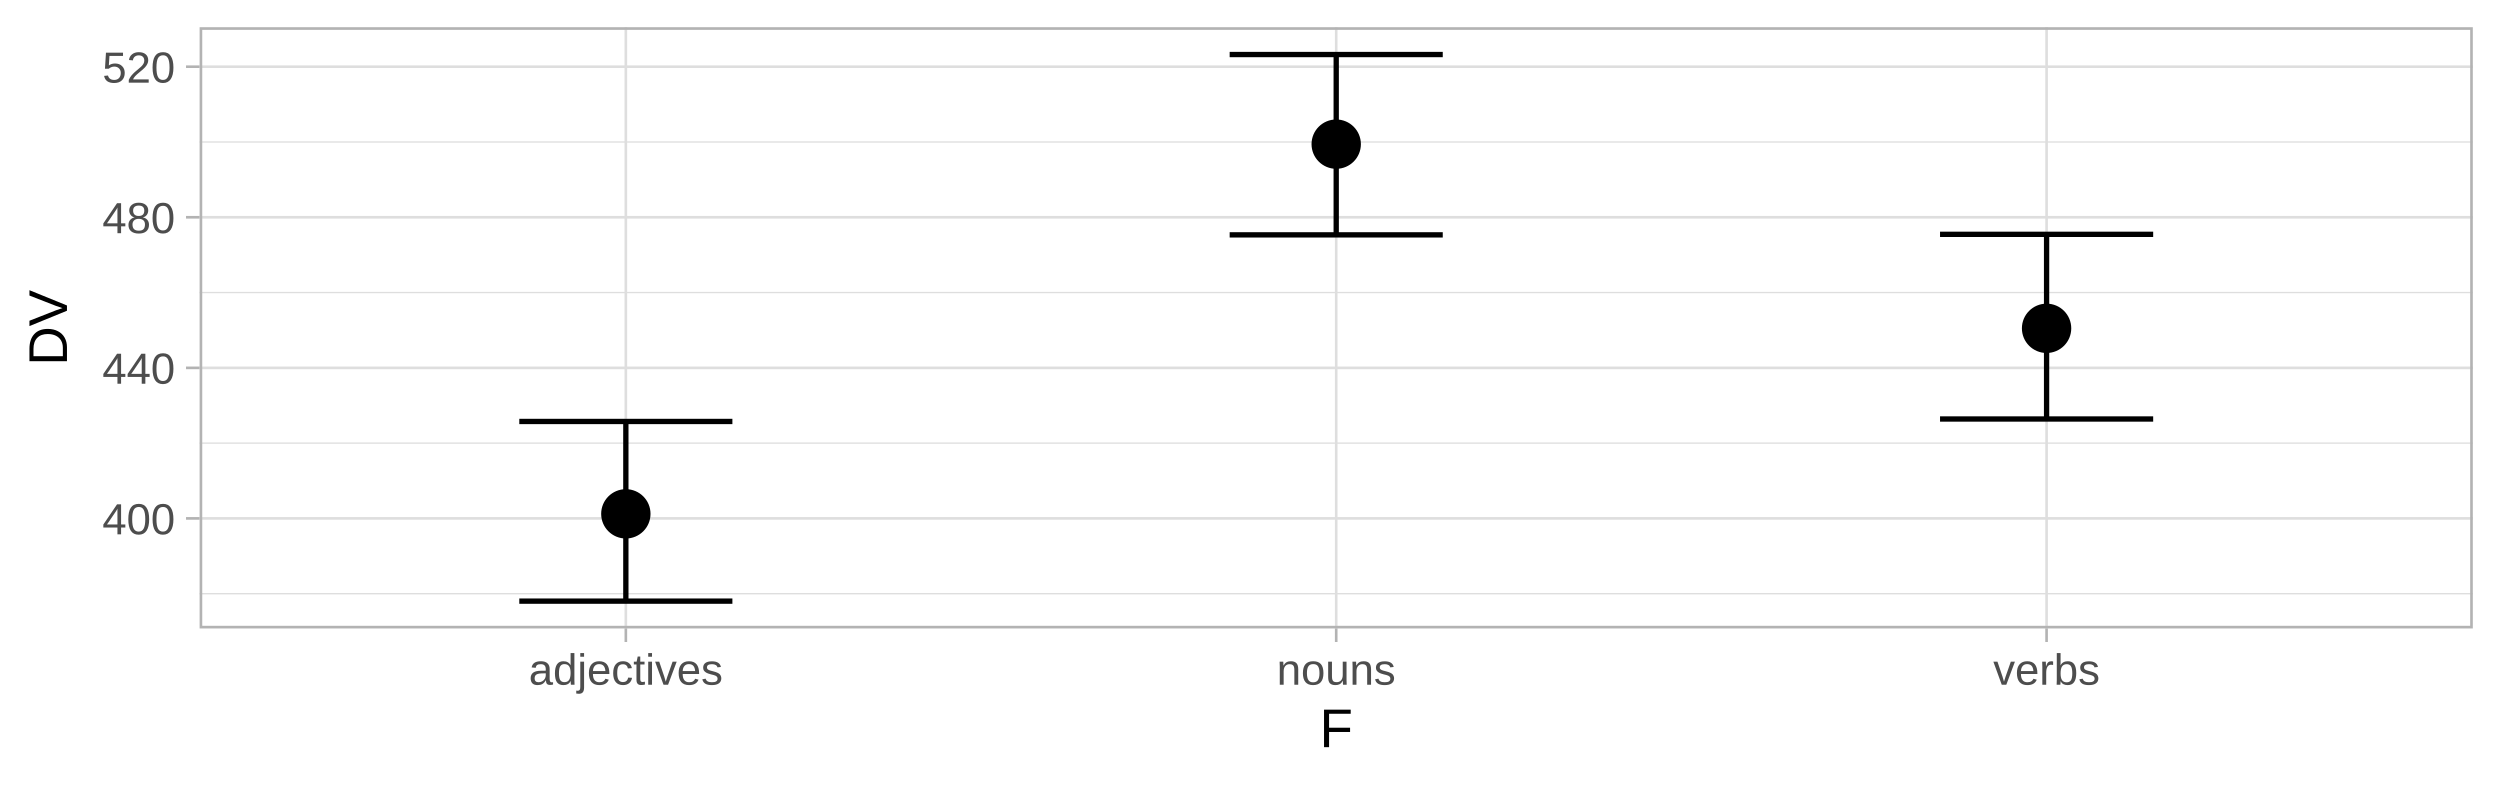
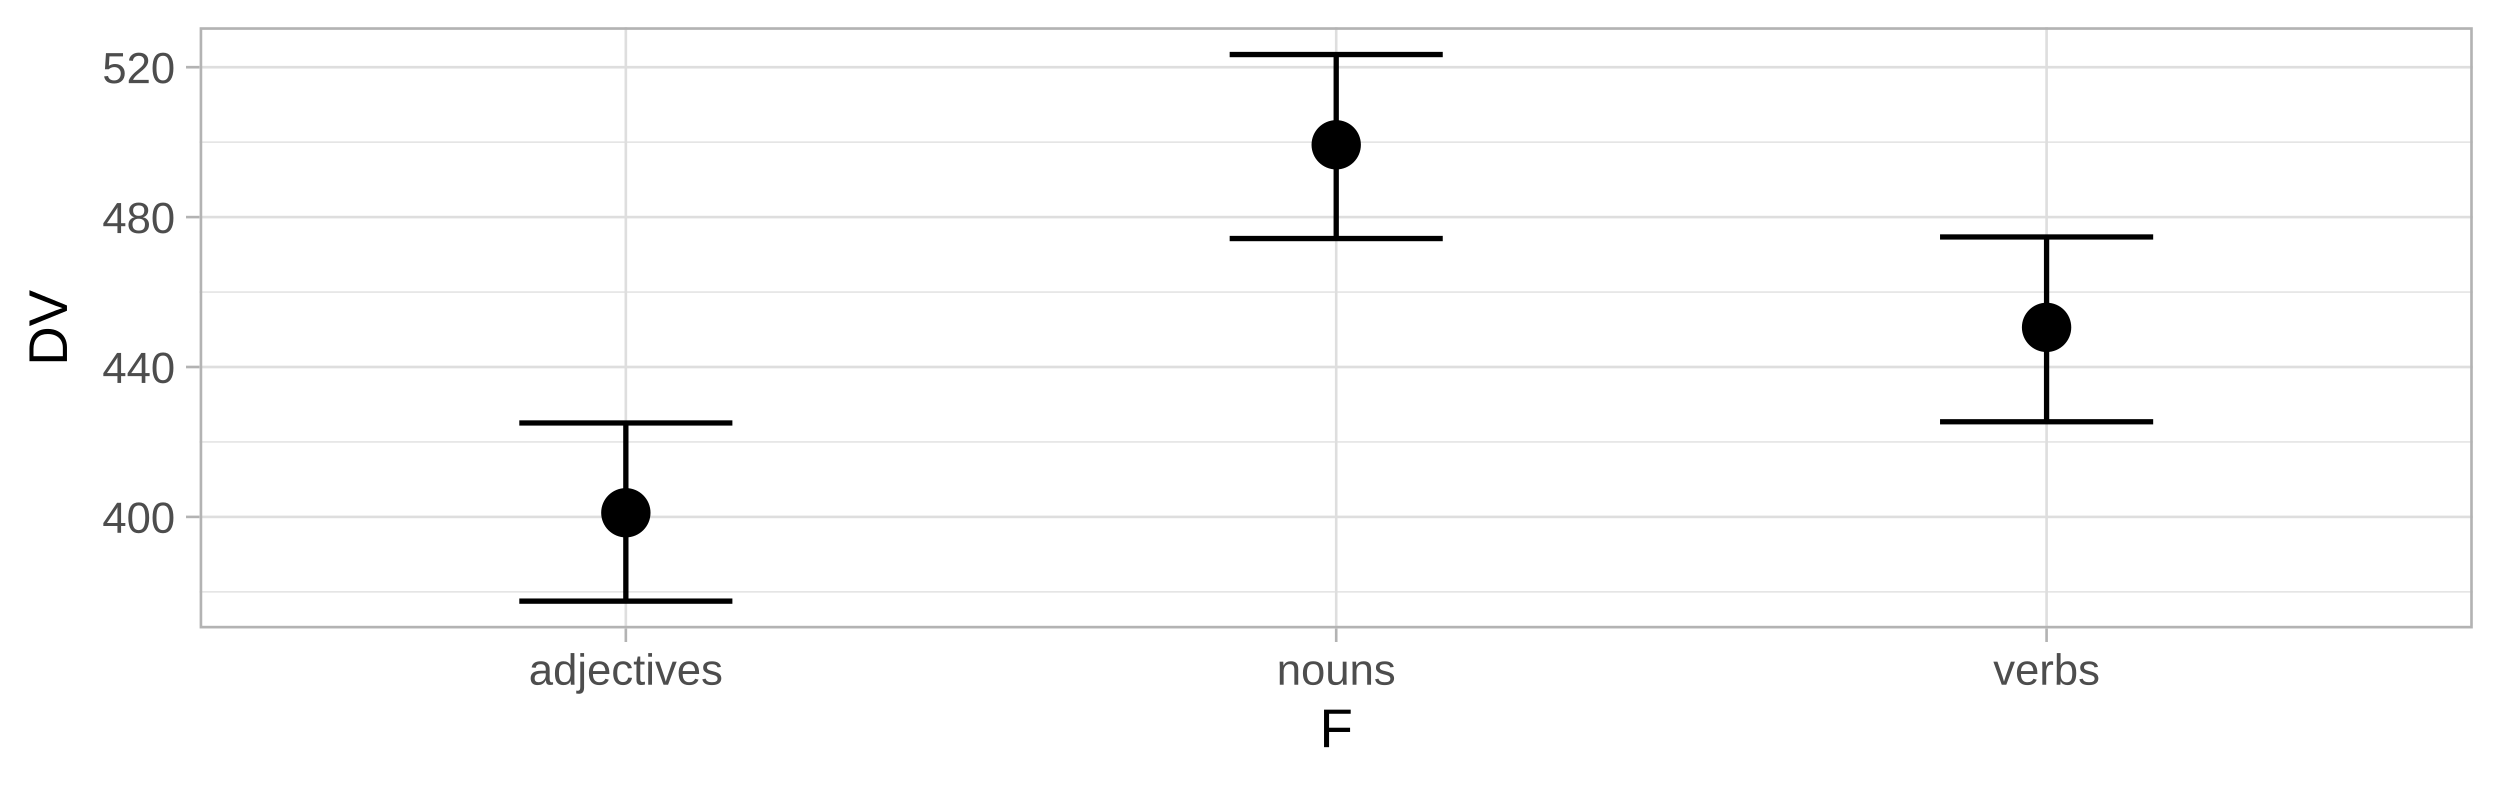
<svg xmlns="http://www.w3.org/2000/svg" class="svglite" width="504.00pt" height="158.40pt" viewBox="0 0 504.00 158.40">
  <defs>
    <style type="text/css">
    .svglite line, .svglite polyline, .svglite polygon, .svglite path, .svglite rect, .svglite circle {
      fill: none;
      stroke: #000000;
      stroke-linecap: round;
      stroke-linejoin: round;
      stroke-miterlimit: 10.00;
    }
    .svglite text {
      white-space: pre;
    }
  </style>
  </defs>
  <rect width="100%" height="100%" style="stroke: none; fill: #FFFFFF;" />
  <defs>
    <clipPath id="cpMC4wMHw1MDQuMDB8MC4wMHwxNTguNDA=">
      <rect x="0.00" y="0.00" width="504.00" height="158.40" />
    </clipPath>
  </defs>
  <g clip-path="url(#cpMC4wMHw1MDQuMDB8MC4wMHwxNTguNDA=)">
    <rect x="0.00" y="-0" width="504.00" height="158.40" style="stroke-width: 1.07; stroke: #FFFFFF; fill: #FFFFFF;" />
  </g>
  <defs>
    <clipPath id="cpNDAuMjR8NDk4LjUyfDUuNDh8MTI2LjY5">
      <rect x="40.24" y="5.48" width="458.28" height="121.22" />
    </clipPath>
  </defs>
  <g clip-path="url(#cpNDAuMjR8NDk4LjUyfDUuNDh8MTI2LjY5)">
    <rect x="40.24" y="5.48" width="458.28" height="121.22" style="stroke-width: 1.07; stroke: none; fill: #FFFFFF;" />
-     <polyline points="40.24,119.69 498.52,119.69 " style="stroke-width: 0.27; stroke: #DEDEDE; stroke-linecap: butt;" />
-     <polyline points="40.24,89.33 498.52,89.33 " style="stroke-width: 0.27; stroke: #DEDEDE; stroke-linecap: butt;" />
-     <polyline points="40.24,58.98 498.52,58.98 " style="stroke-width: 0.27; stroke: #DEDEDE; stroke-linecap: butt;" />
-     <polyline points="40.24,28.63 498.52,28.63 " style="stroke-width: 0.27; stroke: #DEDEDE; stroke-linecap: butt;" />
-     <polyline points="40.24,104.51 498.52,104.51 " style="stroke-width: 0.53; stroke: #DEDEDE; stroke-linecap: butt;" />
-     <polyline points="40.24,74.16 498.52,74.16 " style="stroke-width: 0.53; stroke: #DEDEDE; stroke-linecap: butt;" />
-     <polyline points="40.24,43.80 498.52,43.80 " style="stroke-width: 0.53; stroke: #DEDEDE; stroke-linecap: butt;" />
-     <polyline points="40.24,13.45 498.52,13.45 " style="stroke-width: 0.53; stroke: #DEDEDE; stroke-linecap: butt;" />
+     <polyline points="40.24,119.32 498.52,119.32 " style="stroke-width: 0.27; stroke: #DEDEDE; stroke-linecap: butt;" />
+     <polyline points="40.24,89.10 498.52,89.10 " style="stroke-width: 0.27; stroke: #DEDEDE; stroke-linecap: butt;" />
+     <polyline points="40.24,58.88 498.52,58.88 " style="stroke-width: 0.27; stroke: #DEDEDE; stroke-linecap: butt;" />
+     <polyline points="40.24,28.66 498.52,28.66 " style="stroke-width: 0.27; stroke: #DEDEDE; stroke-linecap: butt;" />
+     <polyline points="40.24,104.21 498.52,104.21 " style="stroke-width: 0.53; stroke: #DEDEDE; stroke-linecap: butt;" />
+     <polyline points="40.24,73.99 498.52,73.99 " style="stroke-width: 0.53; stroke: #DEDEDE; stroke-linecap: butt;" />
+     <polyline points="40.24,43.77 498.52,43.77 " style="stroke-width: 0.53; stroke: #DEDEDE; stroke-linecap: butt;" />
+     <polyline points="40.24,13.55 498.52,13.55 " style="stroke-width: 0.53; stroke: #DEDEDE; stroke-linecap: butt;" />
    <polyline points="126.17,126.69 126.17,5.48 " style="stroke-width: 0.53; stroke: #DEDEDE; stroke-linecap: butt;" />
    <polyline points="269.38,126.69 269.38,5.48 " style="stroke-width: 0.53; stroke: #DEDEDE; stroke-linecap: butt;" />
    <polyline points="412.59,126.69 412.59,5.48 " style="stroke-width: 0.53; stroke: #DEDEDE; stroke-linecap: butt;" />
-     <circle cx="126.17" cy="103.59" r="4.62" style="stroke-width: 0.71; fill: #000000;" />
-     <circle cx="269.38" cy="29.06" r="4.62" style="stroke-width: 0.71; fill: #000000;" />
-     <circle cx="412.59" cy="66.19" r="4.62" style="stroke-width: 0.71; fill: #000000;" />
-     <polyline points="104.69,84.97 147.65,84.97 " style="stroke-width: 1.07; stroke-linecap: butt;" />
-     <polyline points="126.17,84.97 126.17,121.19 " style="stroke-width: 1.07; stroke-linecap: butt;" />
+     <circle cx="126.17" cy="103.37" r="4.62" style="stroke-width: 0.71; fill: #000000;" />
+     <circle cx="269.38" cy="29.19" r="4.62" style="stroke-width: 0.71; fill: #000000;" />
+     <circle cx="412.59" cy="66.00" r="4.62" style="stroke-width: 0.71; fill: #000000;" />
+     <polyline points="104.69,85.27 147.65,85.27 " style="stroke-width: 1.07; stroke-linecap: butt;" />
+     <polyline points="126.17,85.27 126.17,121.19 " style="stroke-width: 1.07; stroke-linecap: butt;" />
    <polyline points="104.69,121.19 147.65,121.19 " style="stroke-width: 1.07; stroke-linecap: butt;" />
    <polyline points="247.90,10.99 290.86,10.99 " style="stroke-width: 1.07; stroke-linecap: butt;" />
-     <polyline points="269.38,10.99 269.38,47.35 " style="stroke-width: 1.07; stroke-linecap: butt;" />
-     <polyline points="247.90,47.35 290.86,47.35 " style="stroke-width: 1.07; stroke-linecap: butt;" />
-     <polyline points="391.11,47.24 434.08,47.24 " style="stroke-width: 1.07; stroke-linecap: butt;" />
-     <polyline points="412.59,47.24 412.59,84.47 " style="stroke-width: 1.07; stroke-linecap: butt;" />
-     <polyline points="391.11,84.47 434.08,84.47 " style="stroke-width: 1.07; stroke-linecap: butt;" />
+     <polyline points="269.38,10.99 269.38,48.09 " style="stroke-width: 1.07; stroke-linecap: butt;" />
+     <polyline points="247.90,48.09 290.86,48.09 " style="stroke-width: 1.07; stroke-linecap: butt;" />
+     <polyline points="391.11,47.77 434.08,47.77 " style="stroke-width: 1.07; stroke-linecap: butt;" />
+     <polyline points="412.59,47.77 412.59,85.03 " style="stroke-width: 1.07; stroke-linecap: butt;" />
+     <polyline points="391.11,85.03 434.08,85.03 " style="stroke-width: 1.07; stroke-linecap: butt;" />
    <rect x="40.24" y="5.48" width="458.28" height="121.22" style="stroke-width: 1.07; stroke: #B3B3B3;" />
  </g>
  <g clip-path="url(#cpMC4wMHw1MDQuMDB8MC4wMHwxNTguNDA=)">
-     <text x="35.31" y="107.72" text-anchor="end" style="font-size: 8.80px;fill: #4D4D4D; font-family: &quot;Arimo&quot;;" textLength="16.78px" lengthAdjust="spacingAndGlyphs">400</text>
-     <text x="35.31" y="77.36" text-anchor="end" style="font-size: 8.80px;fill: #4D4D4D; font-family: &quot;Arimo&quot;;" textLength="16.78px" lengthAdjust="spacingAndGlyphs">440</text>
-     <text x="35.31" y="47.01" text-anchor="end" style="font-size: 8.80px;fill: #4D4D4D; font-family: &quot;Arimo&quot;;" textLength="16.78px" lengthAdjust="spacingAndGlyphs">480</text>
-     <text x="35.31" y="16.66" text-anchor="end" style="font-size: 8.80px;fill: #4D4D4D; font-family: &quot;Arimo&quot;;" textLength="16.78px" lengthAdjust="spacingAndGlyphs">520</text>
-     <polyline points="37.50,104.51 40.24,104.51 " style="stroke-width: 0.53; stroke: #B3B3B3; stroke-linecap: butt;" />
-     <polyline points="37.50,74.16 40.24,74.16 " style="stroke-width: 0.53; stroke: #B3B3B3; stroke-linecap: butt;" />
-     <polyline points="37.50,43.80 40.24,43.80 " style="stroke-width: 0.53; stroke: #B3B3B3; stroke-linecap: butt;" />
-     <polyline points="37.50,13.45 40.24,13.45 " style="stroke-width: 0.53; stroke: #B3B3B3; stroke-linecap: butt;" />
+     <text x="35.31" y="107.42" text-anchor="end" style="font-size: 8.80px;fill: #4D4D4D; font-family: &quot;Arimo&quot;;" textLength="16.78px" lengthAdjust="spacingAndGlyphs">400</text>
+     <text x="35.31" y="77.20" text-anchor="end" style="font-size: 8.80px;fill: #4D4D4D; font-family: &quot;Arimo&quot;;" textLength="16.78px" lengthAdjust="spacingAndGlyphs">440</text>
+     <text x="35.31" y="46.98" text-anchor="end" style="font-size: 8.80px;fill: #4D4D4D; font-family: &quot;Arimo&quot;;" textLength="16.78px" lengthAdjust="spacingAndGlyphs">480</text>
+     <text x="35.31" y="16.76" text-anchor="end" style="font-size: 8.80px;fill: #4D4D4D; font-family: &quot;Arimo&quot;;" textLength="16.78px" lengthAdjust="spacingAndGlyphs">520</text>
+     <polyline points="37.50,104.21 40.24,104.21 " style="stroke-width: 0.53; stroke: #B3B3B3; stroke-linecap: butt;" />
+     <polyline points="37.50,73.99 40.24,73.99 " style="stroke-width: 0.53; stroke: #B3B3B3; stroke-linecap: butt;" />
+     <polyline points="37.50,43.77 40.24,43.77 " style="stroke-width: 0.53; stroke: #B3B3B3; stroke-linecap: butt;" />
+     <polyline points="37.50,13.55 40.24,13.55 " style="stroke-width: 0.53; stroke: #B3B3B3; stroke-linecap: butt;" />
    <polyline points="126.17,129.43 126.17,126.69 " style="stroke-width: 0.53; stroke: #B3B3B3; stroke-linecap: butt;" />
    <polyline points="269.38,129.43 269.38,126.69 " style="stroke-width: 0.53; stroke: #B3B3B3; stroke-linecap: butt;" />
    <polyline points="412.59,129.43 412.59,126.69 " style="stroke-width: 0.53; stroke: #B3B3B3; stroke-linecap: butt;" />
    <text x="126.17" y="138.04" text-anchor="middle" style="font-size: 8.80px;fill: #4D4D4D; font-family: &quot;Arimo&quot;;" textLength="44.78px" lengthAdjust="spacingAndGlyphs">adjectives</text>
    <text x="269.38" y="138.04" text-anchor="middle" style="font-size: 8.80px;fill: #4D4D4D; font-family: &quot;Arimo&quot;;" textLength="26.69px" lengthAdjust="spacingAndGlyphs">nouns</text>
    <text x="412.59" y="138.04" text-anchor="middle" style="font-size: 8.80px;fill: #4D4D4D; font-family: &quot;Arimo&quot;;" textLength="24.41px" lengthAdjust="spacingAndGlyphs">verbs</text>
    <text x="269.38" y="150.63" text-anchor="middle" style="font-size: 11.00px; font-family: &quot;Arimo&quot;;" textLength="6.33px" lengthAdjust="spacingAndGlyphs">F</text>
    <text transform="translate(13.50,66.09) rotate(-90)" text-anchor="middle" style="font-size: 11.00px; font-family: &quot;Arimo&quot;;" textLength="15.80px" lengthAdjust="spacingAndGlyphs">DV</text>
  </g>
</svg>
